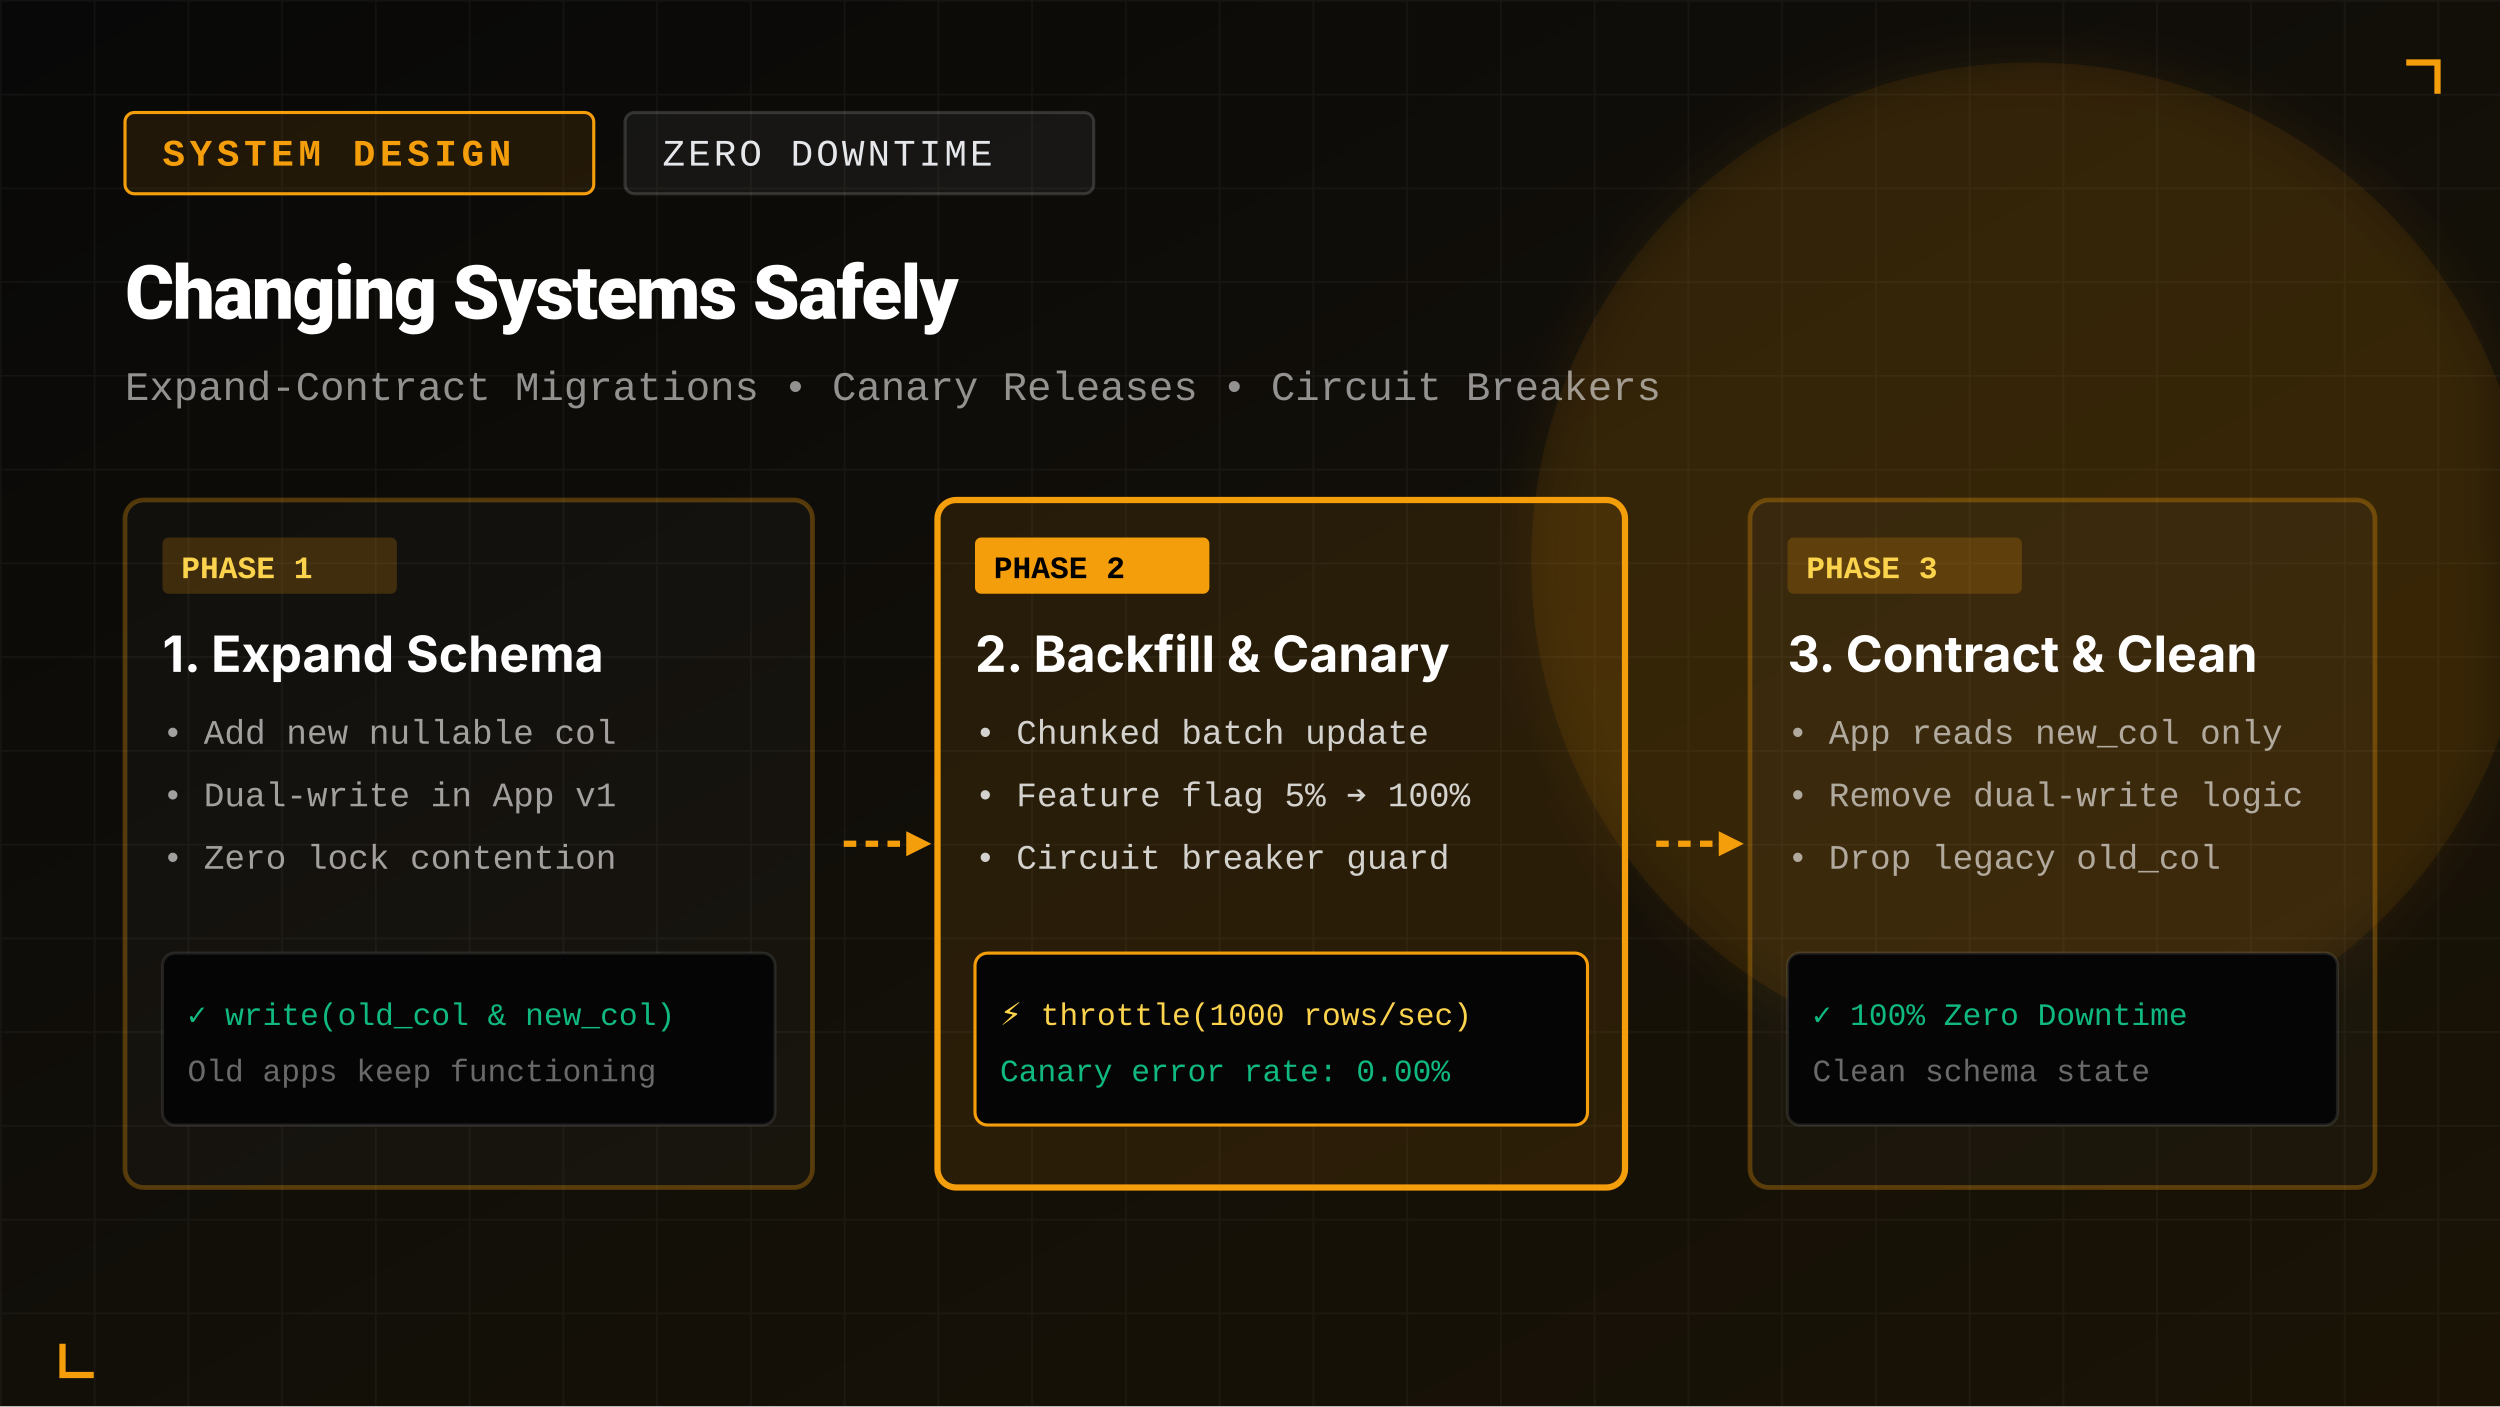
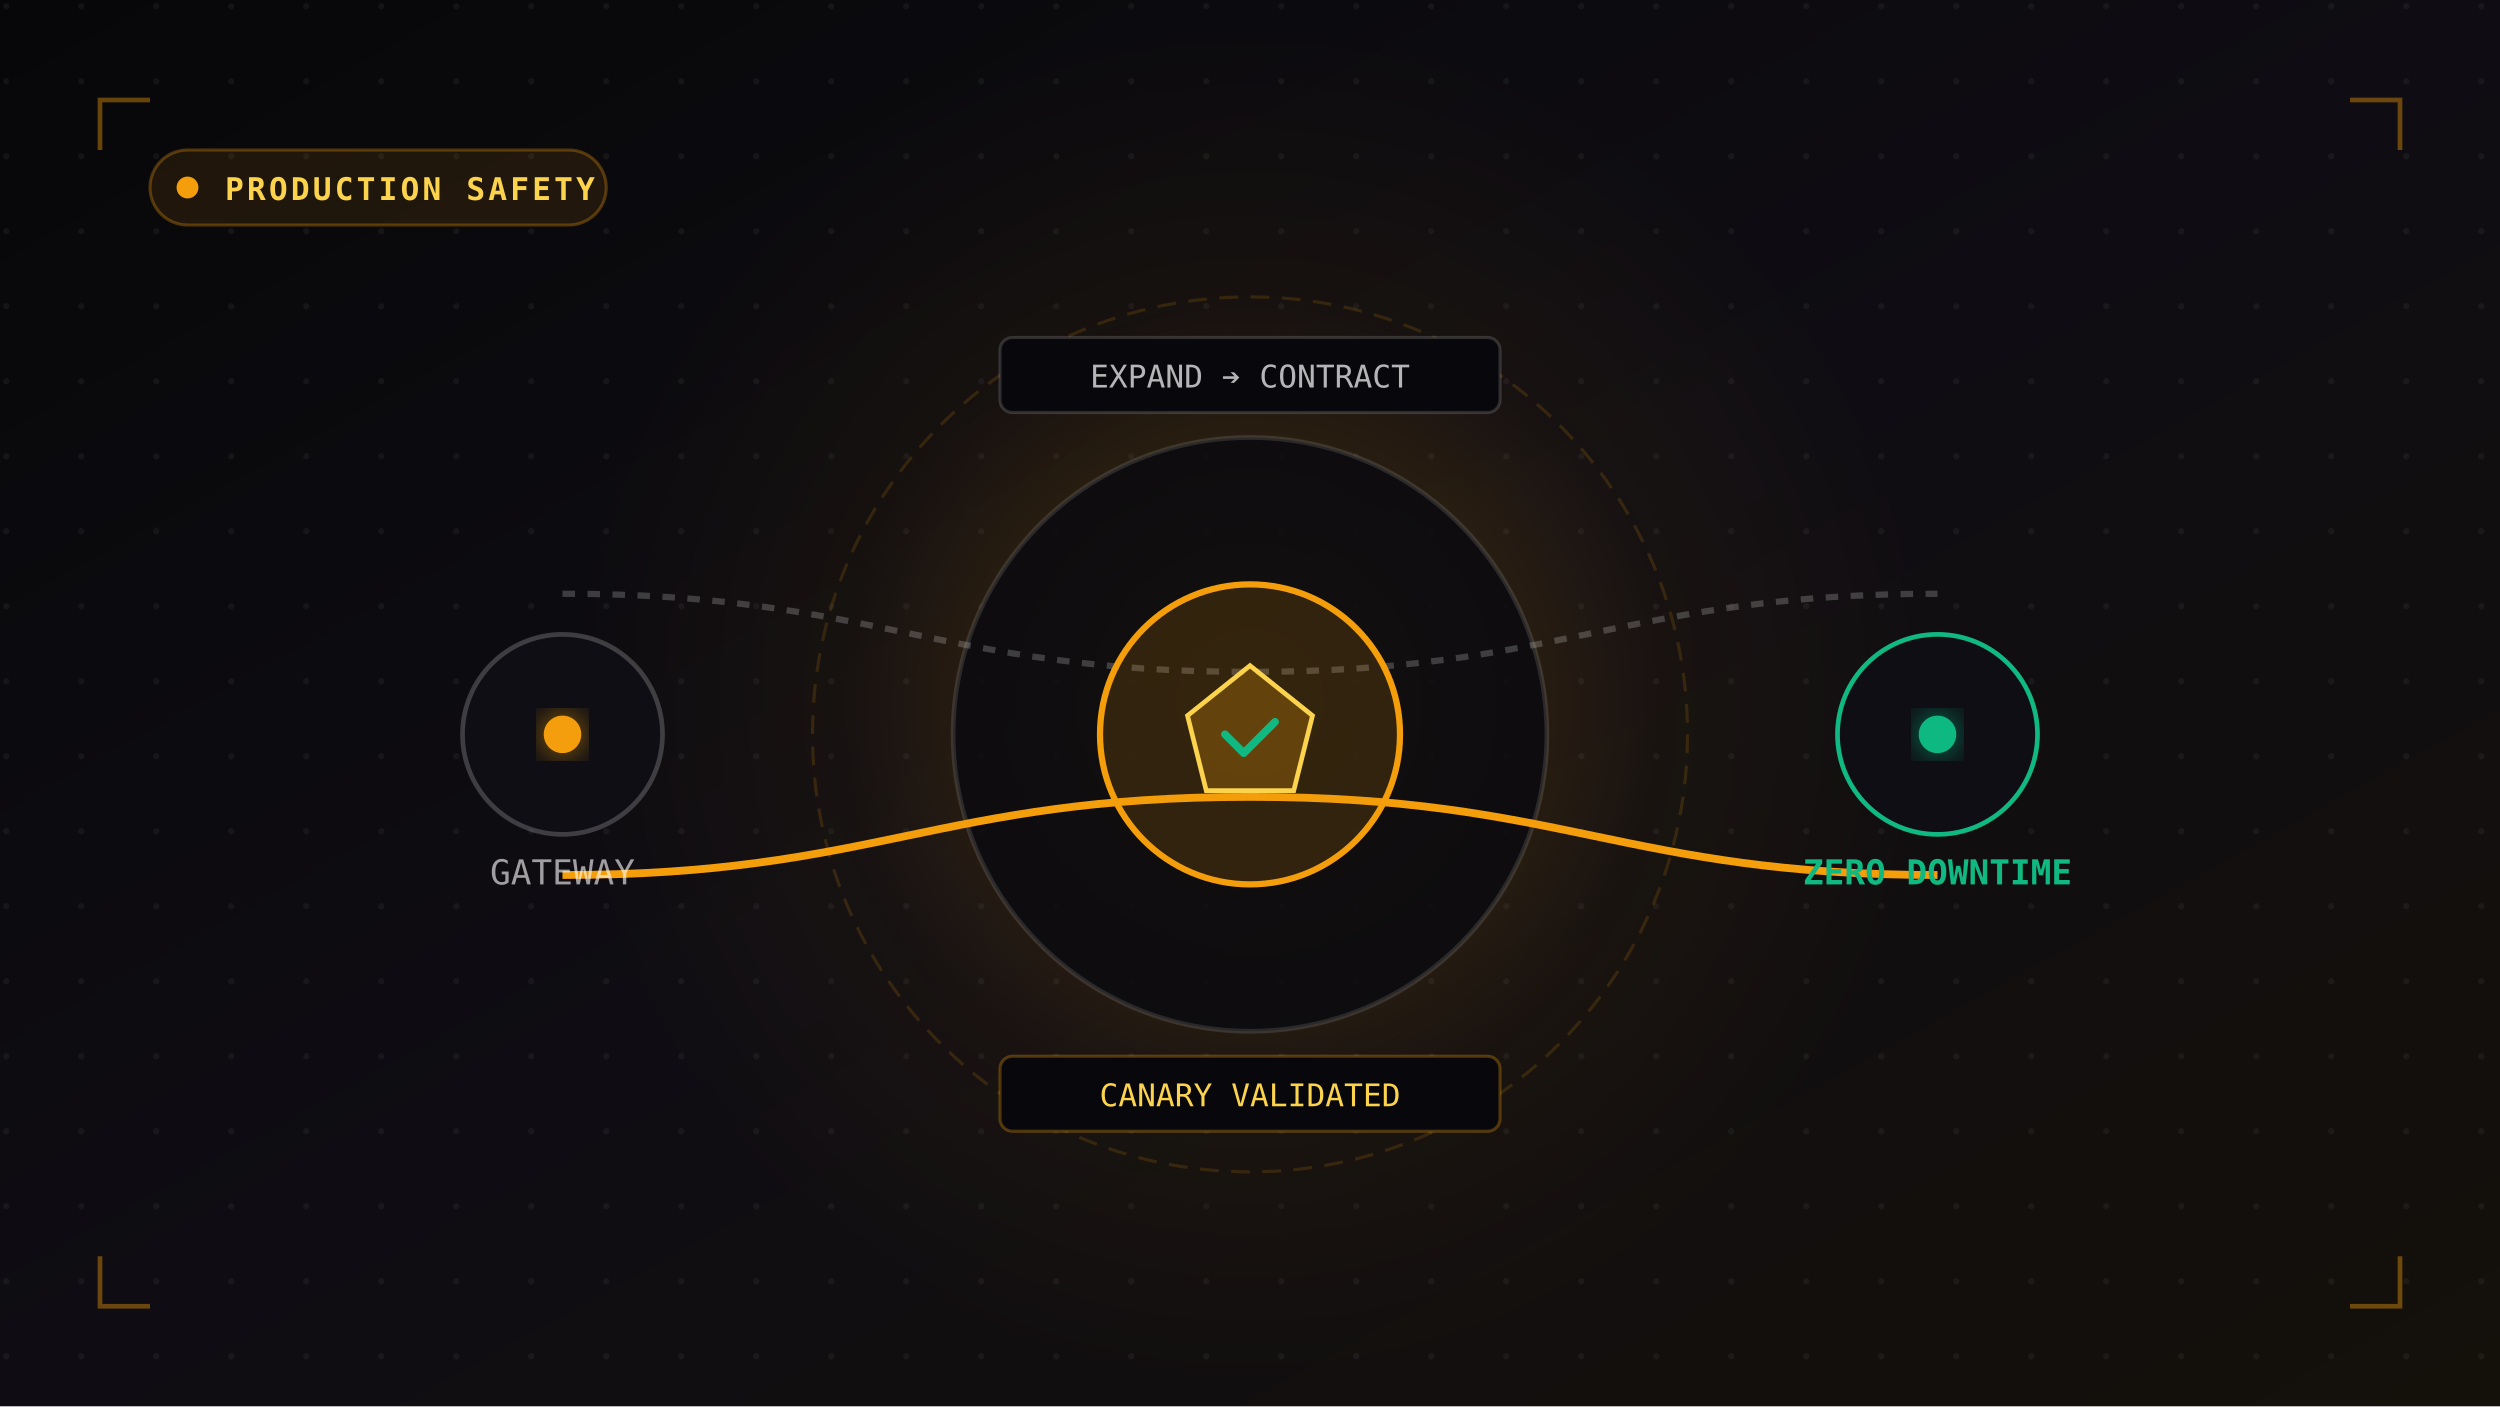
<svg xmlns="http://www.w3.org/2000/svg" viewBox="0 0 800 450" width="100%" height="100%">
  <defs>
-     <linearGradient id="bg-grad-2" x1="0%" y1="0%" x2="100%" y2="100%">
-       <stop offset="0%" stop-color="#080808" />
-       <stop offset="50%" stop-color="#120F09" />
-       <stop offset="100%" stop-color="#1A1305" />
+     <linearGradient id="bg2" x1="0%" y1="0%" x2="100%" y2="100%">
+       <stop offset="0%" stop-color="#070709" />
+       <stop offset="50%" stop-color="#0F0D13" />
+       <stop offset="100%" stop-color="#14100A" />
    </linearGradient>
-     <filter id="glow-2" x="-20%" y="-20%" width="140%" height="140%">
-       <feGaussianBlur stdDeviation="8" result="blur" />
+     <radialGradient id="glow2" cx="50%" cy="50%" r="50%">
+       <stop offset="0%" stop-color="#F59E0B" stop-opacity="0.25" />
+       <stop offset="60%" stop-color="#F59E0B" stop-opacity="0.04" />
+       <stop offset="100%" stop-color="#F59E0B" stop-opacity="0" />
+     </radialGradient>
+     <pattern id="dot-grid2" width="24" height="24" patternUnits="userSpaceOnUse">
+       <circle cx="2" cy="2" r="1" fill="rgba(255, 255, 255, 0.05)" />
+     </pattern>
+     <filter id="soft-glow2" x="-20%" y="-20%" width="140%" height="140%">
+       <feGaussianBlur stdDeviation="6" result="blur" />
      <feComposite in="SourceGraphic" in2="blur" operator="over" />
    </filter>
-     <pattern id="grid-2" width="30" height="30" patternUnits="userSpaceOnUse">
-       <path d="M 30 0 L 0 0 0 30" fill="none" stroke="rgba(255, 255, 255, 0.04)" stroke-width="1" />
-     </pattern>
  </defs>
-   <rect width="800" height="450" fill="url(#bg-grad-2)" />
-   <rect width="800" height="450" fill="url(#grid-2)" />
-   <circle cx="650" cy="180" r="160" fill="rgba(245, 158, 11, 0.08)" filter="url(#glow-2)" />
-   <rect x="40" y="36" width="150" height="26" rx="3" fill="rgba(245, 158, 11, 0.1)" stroke="#F59E0B" stroke-width="1" />
-   <text x="52" y="53" fill="#F59E0B" font-family="'Courier New', monospace" font-size="12" font-weight="bold" letter-spacing="1.5">SYSTEM DESIGN</text>
-   <rect x="200" y="36" width="150" height="26" rx="3" fill="rgba(255, 255, 255, 0.05)" stroke="rgba(255, 255, 255, 0.15)" stroke-width="1" />
-   <text x="212" y="53" fill="#E5E7EB" font-family="'Courier New', monospace" font-size="12" letter-spacing="1">ZERO DOWNTIME</text>
-   <text x="40" y="102" fill="#FFFFFF" font-family="-apple-system, BlinkMacSystemFont, 'Segoe UI', Roboto, sans-serif" font-size="24" font-weight="800" letter-spacing="-0.5">Changing Systems Safely</text>
-   <text x="40" y="128" fill="rgba(255, 255, 255, 0.55)" font-family="'Courier New', monospace" font-size="13">Expand-Contract Migrations • Canary Releases • Circuit Breakers</text>
-   <g transform="translate(40, 160)">
-     <rect x="0" y="0" width="220" height="220" rx="6" fill="rgba(255, 255, 255, 0.02)" stroke="rgba(245, 158, 11, 0.3)" stroke-width="1.5" />
-     <rect x="12" y="12" width="75" height="18" rx="2" fill="rgba(245, 158, 11, 0.2)" />
-     <text x="18" y="25" fill="#FCD34D" font-family="'Courier New', monospace" font-size="10" font-weight="bold">PHASE 1</text>
-     <text x="12" y="55" fill="#FFFFFF" font-family="-apple-system, sans-serif" font-size="16" font-weight="700">1. Expand Schema</text>
-     <text x="12" y="78" fill="rgba(255,255,255,0.6)" font-family="'Courier New', monospace" font-size="11">• Add new nullable col</text>
-     <text x="12" y="98" fill="rgba(255,255,255,0.6)" font-family="'Courier New', monospace" font-size="11">• Dual-write in App v1</text>
-     <text x="12" y="118" fill="rgba(255,255,255,0.6)" font-family="'Courier New', monospace" font-size="11">• Zero lock contention</text>
-     <rect x="12" y="145" width="196" height="55" rx="4" fill="#050505" stroke="rgba(255, 255, 255, 0.1)" />
-     <text x="20" y="168" fill="#10B981" font-family="'Courier New', monospace" font-size="10">✓ write(old_col &amp; new_col)</text>
-     <text x="20" y="186" fill="rgba(255,255,255,0.4)" font-family="'Courier New', monospace" font-size="10">Old apps keep functioning</text>
+   <rect width="800" height="450" fill="url(#bg2)" />
+   <rect width="800" height="450" fill="url(#dot-grid2)" />
+   <circle cx="400" cy="225" r="220" fill="url(#glow2)" />
+   <path d="M 32 48 L 32 32 L 48 32" stroke="rgba(245, 158, 11, 0.4)" stroke-width="1.5" fill="none" />
+   <path d="M 768 48 L 768 32 L 752 32" stroke="rgba(245, 158, 11, 0.4)" stroke-width="1.5" fill="none" />
+   <path d="M 32 402 L 32 418 L 48 418" stroke="rgba(245, 158, 11, 0.4)" stroke-width="1.5" fill="none" />
+   <path d="M 768 402 L 768 418 L 752 418" stroke="rgba(245, 158, 11, 0.4)" stroke-width="1.5" fill="none" />
+   <g transform="translate(48, 48)">
+     <rect width="146" height="24" rx="12" fill="rgba(245, 158, 11, 0.1)" stroke="rgba(245, 158, 11, 0.3)" stroke-width="1" />
+     <circle cx="12" cy="12" r="3.5" fill="#F59E0B" />
+     <text x="24" y="16" fill="#FCD34D" font-family="'JetBrains Mono', monospace" font-size="10" font-weight="600" letter-spacing="1">PRODUCTION SAFETY</text>
  </g>
-   <path d="M 270 270 L 290 270" stroke="#F59E0B" stroke-width="2" stroke-dasharray="4,3" />
-   <polygon points="290,266 298,270 290,274" fill="#F59E0B" />
-   <g transform="translate(300, 160)">
-     <rect x="0" y="0" width="220" height="220" rx="6" fill="rgba(245, 158, 11, 0.1)" stroke="#F59E0B" stroke-width="2" />
-     <rect x="12" y="12" width="75" height="18" rx="2" fill="#F59E0B" />
-     <text x="18" y="25" fill="#000000" font-family="'Courier New', monospace" font-size="10" font-weight="bold">PHASE 2</text>
-     <text x="12" y="55" fill="#FFFFFF" font-family="-apple-system, sans-serif" font-size="16" font-weight="700">2. Backfill &amp; Canary</text>
-     <text x="12" y="78" fill="rgba(255,255,255,0.8)" font-family="'Courier New', monospace" font-size="11">• Chunked batch update</text>
-     <text x="12" y="98" fill="rgba(255,255,255,0.8)" font-family="'Courier New', monospace" font-size="11">• Feature flag 5% ➔ 100%</text>
-     <text x="12" y="118" fill="rgba(255,255,255,0.8)" font-family="'Courier New', monospace" font-size="11">• Circuit breaker guard</text>
-     <rect x="12" y="145" width="196" height="55" rx="4" fill="#050505" stroke="#F59E0B" stroke-width="1" />
-     <text x="20" y="168" fill="#FCD34D" font-family="'Courier New', monospace" font-size="10">⚡ throttle(1000 rows/sec)</text>
-     <text x="20" y="186" fill="#10B981" font-family="'Courier New', monospace" font-size="10">Canary error rate: 0.00%</text>
+   <g transform="translate(400, 235)">
+     <circle cx="0" cy="0" r="140" fill="none" stroke="rgba(245, 158, 11, 0.15)" stroke-width="1" stroke-dasharray="6,4" />
+     <circle cx="0" cy="0" r="95" fill="rgba(10, 10, 15, 0.85)" stroke="rgba(255, 255, 255, 0.12)" stroke-width="1.5" />
+     <path d="M -220 -45 C -120 -45 -100 -20 0 -20 C 100 -20 120 -45 220 -45" fill="none" stroke="rgba(255, 255, 255, 0.2)" stroke-width="2" stroke-dasharray="4,4" />
+     <path d="M -220 45 C -120 45 -100 20 0 20 C 100 20 120 45 220 45" fill="none" stroke="#F59E0B" stroke-width="2.5" />
+     <circle cx="0" cy="0" r="48" fill="rgba(245, 158, 11, 0.15)" stroke="#F59E0B" stroke-width="2" />
+     <polygon points="0,-22 20,-6 14,18 -14,18 -20,-6" fill="rgba(245, 158, 11, 0.25)" stroke="#FCD34D" stroke-width="1.5" />
+     <path d="M -8 0 L -2 6 L 8 -4" fill="none" stroke="#10B981" stroke-width="2.5" stroke-linecap="round" stroke-linejoin="round" />
+     <g transform="translate(-220, 0)">
+       <circle cx="0" cy="0" r="32" fill="#0E0E14" stroke="rgba(255, 255, 255, 0.2)" stroke-width="1.5" />
+       <circle cx="0" cy="0" r="6" fill="#F59E0B" filter="url(#soft-glow2)" />
+       <text x="0" y="48" text-anchor="middle" fill="rgba(255, 255, 255, 0.6)" font-family="'JetBrains Mono', monospace" font-size="11">GATEWAY</text>
+     </g>
+     <g transform="translate(220, 0)">
+       <circle cx="0" cy="0" r="32" fill="#0E0E14" stroke="#10B981" stroke-width="1.5" />
+       <circle cx="0" cy="0" r="6" fill="#10B981" filter="url(#soft-glow2)" />
+       <text x="0" y="48" text-anchor="middle" fill="#10B981" font-family="'JetBrains Mono', monospace" font-size="11" font-weight="600">ZERO DOWNTIME</text>
+     </g>
+     <g transform="translate(0, -115)">
+       <rect x="-80" y="-12" width="160" height="24" rx="4" fill="#08080C" stroke="rgba(255, 255, 255, 0.15)" stroke-width="1" />
+       <text x="0" y="4" text-anchor="middle" fill="rgba(255, 255, 255, 0.7)" font-family="'JetBrains Mono', monospace" font-size="10">EXPAND ➔ CONTRACT</text>
+     </g>
+     <g transform="translate(0, 115)">
+       <rect x="-80" y="-12" width="160" height="24" rx="4" fill="#08080C" stroke="rgba(245, 158, 11, 0.3)" stroke-width="1" />
+       <text x="0" y="4" text-anchor="middle" fill="#FCD34D" font-family="'JetBrains Mono', monospace" font-size="10">CANARY VALIDATED</text>
+     </g>
  </g>
-   <path d="M 530 270 L 550 270" stroke="#F59E0B" stroke-width="2" stroke-dasharray="4,3" />
-   <polygon points="550,266 558,270 550,274" fill="#F59E0B" />
-   <g transform="translate(560, 160)">
-     <rect x="0" y="0" width="200" height="220" rx="6" fill="rgba(255, 255, 255, 0.02)" stroke="rgba(245, 158, 11, 0.3)" stroke-width="1.5" />
-     <rect x="12" y="12" width="75" height="18" rx="2" fill="rgba(245, 158, 11, 0.2)" />
-     <text x="18" y="25" fill="#FCD34D" font-family="'Courier New', monospace" font-size="10" font-weight="bold">PHASE 3</text>
-     <text x="12" y="55" fill="#FFFFFF" font-family="-apple-system, sans-serif" font-size="16" font-weight="700">3. Contract &amp; Clean</text>
-     <text x="12" y="78" fill="rgba(255,255,255,0.6)" font-family="'Courier New', monospace" font-size="11">• App reads new_col only</text>
-     <text x="12" y="98" fill="rgba(255,255,255,0.6)" font-family="'Courier New', monospace" font-size="11">• Remove dual-write logic</text>
-     <text x="12" y="118" fill="rgba(255,255,255,0.6)" font-family="'Courier New', monospace" font-size="11">• Drop legacy old_col</text>
-     <rect x="12" y="145" width="176" height="55" rx="4" fill="#050505" stroke="rgba(255, 255, 255, 0.1)" />
-     <text x="20" y="168" fill="#10B981" font-family="'Courier New', monospace" font-size="10">✓ 100% Zero Downtime</text>
-     <text x="20" y="186" fill="rgba(255,255,255,0.4)" font-family="'Courier New', monospace" font-size="10">Clean schema state</text>
-   </g>
-   <path d="M 770 20 L 780 20 L 780 30" stroke="#F59E0B" stroke-width="2" fill="none" />
-   <path d="M 20 430 L 20 440 L 30 440" stroke="#F59E0B" stroke-width="2" fill="none" />
</svg>
